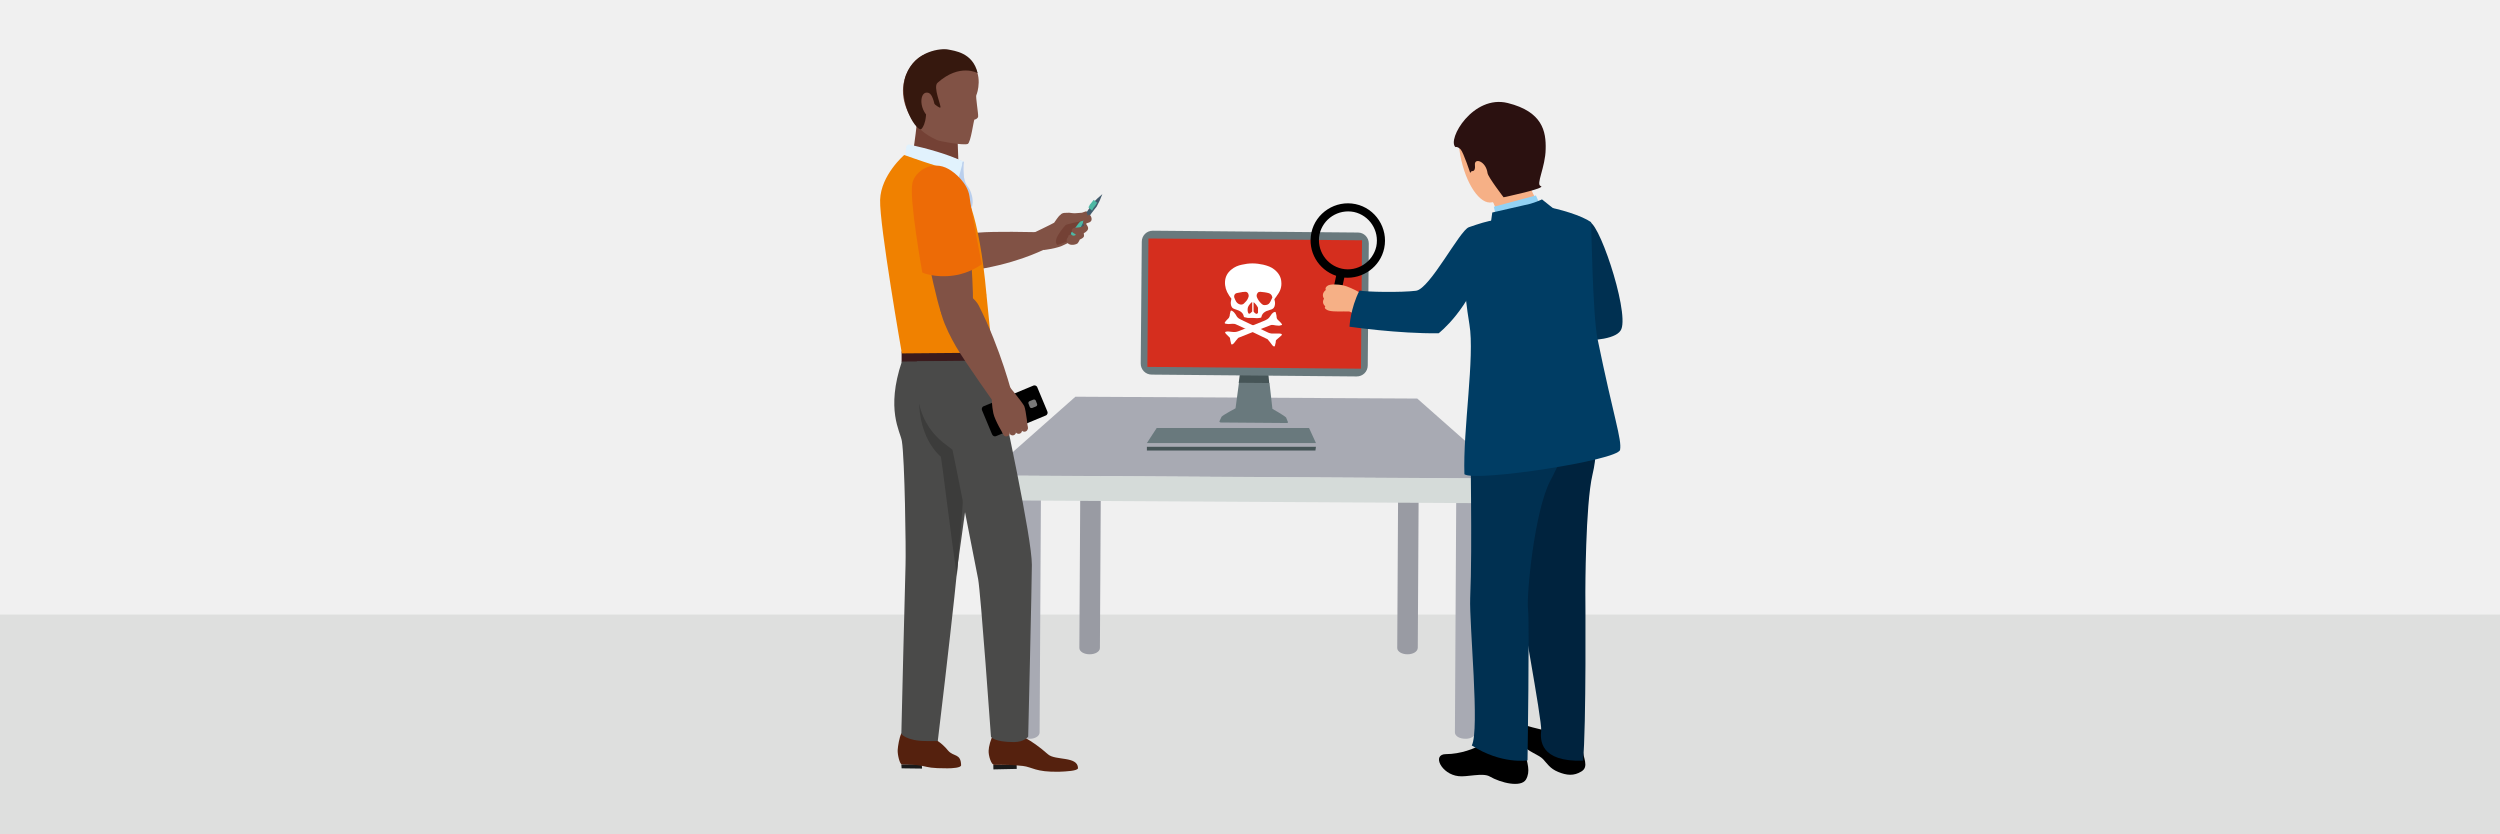
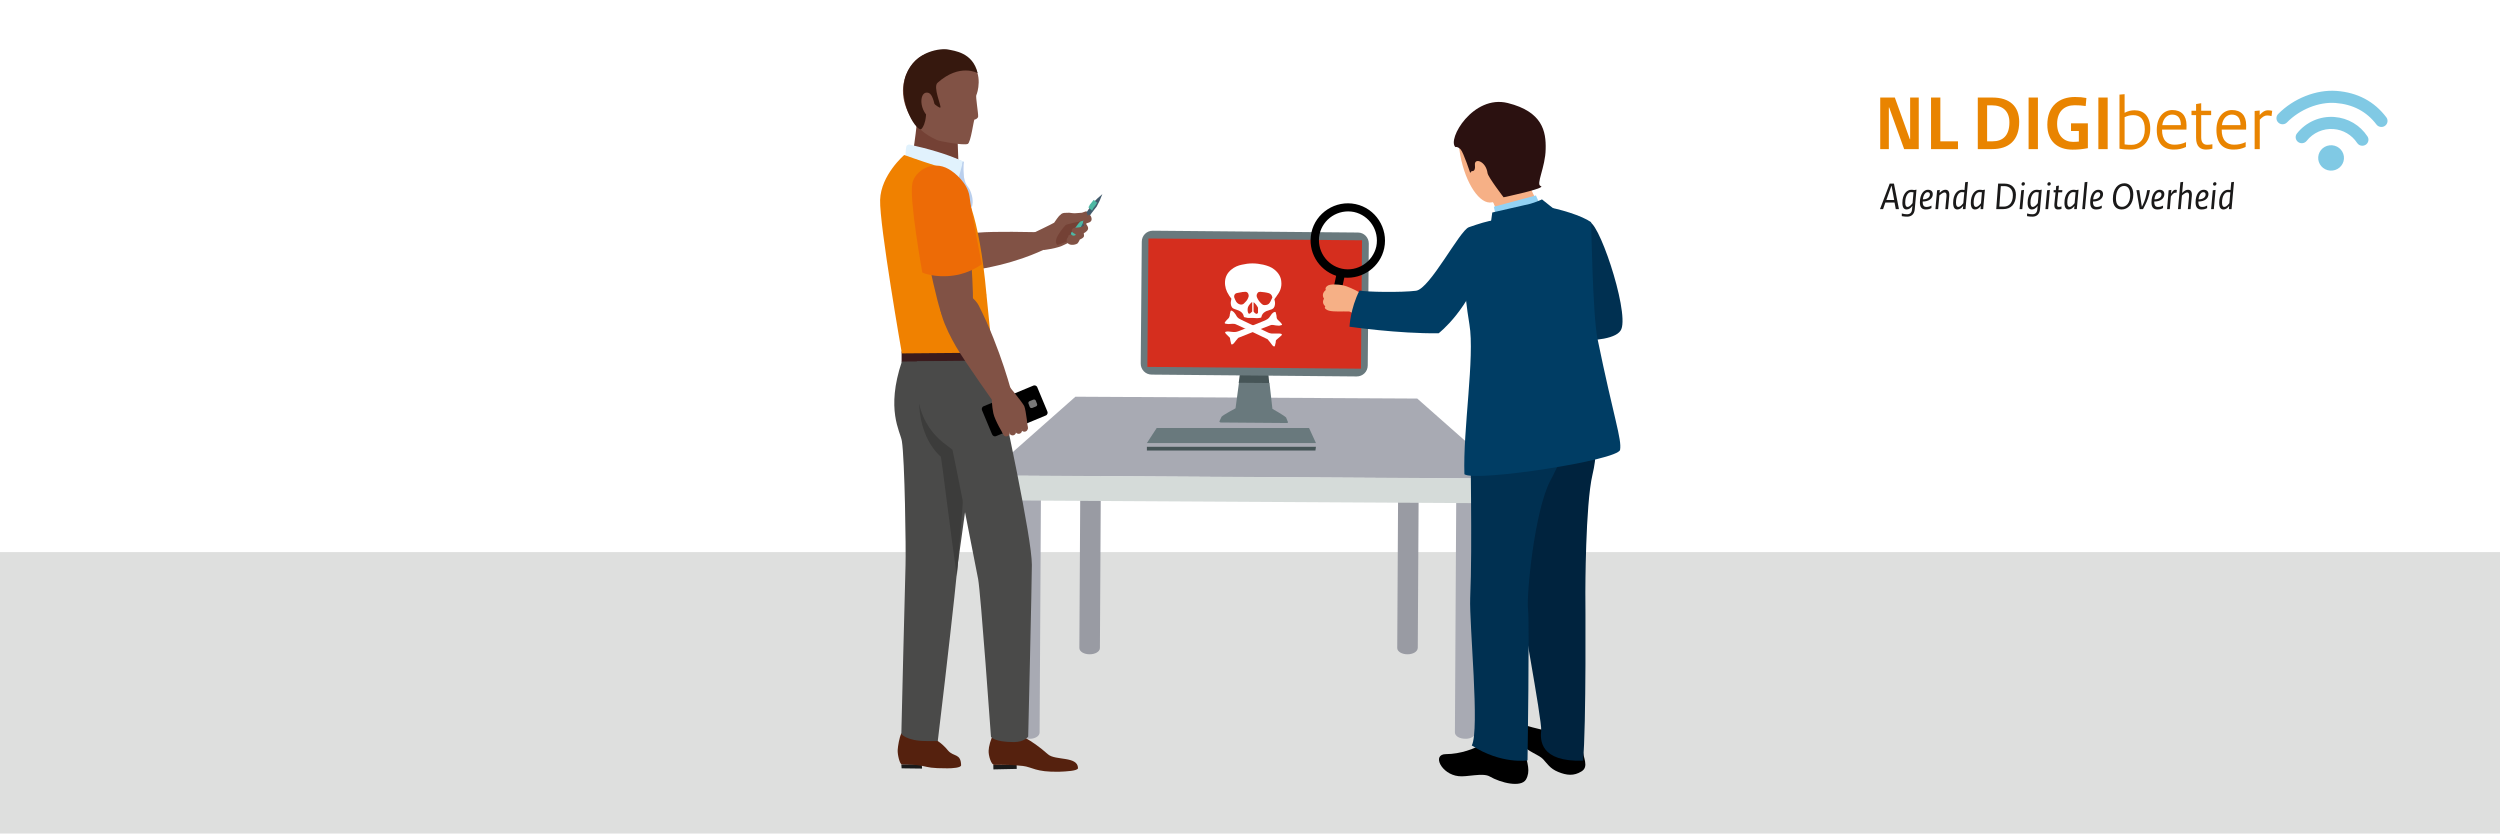
<svg xmlns="http://www.w3.org/2000/svg" height="400" viewBox="0 0 1200 400" width="1200">
  <g fill="none" fill-rule="evenodd">
-     <path d="m0 144h1201v-144h-1201z" fill="#dedfde" transform="translate(0 295)" />
+     <path d="m0 400h1200v-400h-1200z" fill="#fff" />
+     <path d="m0 400h1200v-135h-1200z" fill="#dedfde" />
+     <g>
+       <g fill-rule="nonzero" transform="translate(902 45)">
+         <path d="m11.992 26.568h7.01v-24.747h-4.139v19.994h-.149l-7.197-19.994h-7.01v24.747h4.139v-19.994h.149zm12.902 0h12.939v-3.735h-8.464v-21.012h-4.475zm29.308 0c8.017 0 13.013-4.15 13.013-13.09 0-7.469-4.586-11.657-12.864-11.657h-7.01v24.747zm-2.386-21.012h2.237c5.258 0 8.464 2.792 8.464 8.148 0 6.451-3.207 9.129-8.129 9.129h-2.573zm24.386-3.735h-4.475v24.747h4.475zm15.885 16.07h3.766v5.055c-1.081.113-1.715.151-2.834.151-4.176 0-7.607-2.867-7.607-8.639 0-5.96 3.505-8.941 8.39-8.941 1.939 0 3.319.075 5.332.377l.336-3.848c-1.715-.34-3.281-.49-5.519-.49-7.458 0-13.237 4.263-13.237 13.354 0 7.922 4.922 11.921 12.118 11.921 2.647 0 4.922-.226 7.346-.717v-11.921h-8.091zm17.6-16.07v24.747h-4.475v-24.747z" fill="#e98400" />
+         <path d="m130.117 16.835c0-5.998-3.058-8.903-7.458-8.903-1.753 0-3.169.34-4.847 1.207v-8.941l-2.461.226v25.954c1.976.34 3.542.415 5.332.415 5.519 0 9.434-3.622 9.434-9.959zm-2.61.264c0 5.093-2.834 7.432-6.413 7.432-1.119 0-2.088-.038-3.281-.226v-13.053c1.38-.679 2.685-.981 4.102-.981 3.43 0 5.593 1.999 5.593 6.828zm5.742.302c0 6.564 3.281 9.393 8.166 9.393 2.349 0 3.952-.377 5.854-1.245l.037-2.339c-1.864.868-3.58 1.245-5.63 1.245-3.43 0-5.966-2.226-5.891-7.243h11.708c.037-.754.037-1.434.037-2.037 0-4.829-2.498-7.356-6.824-7.356-4.064 0-7.458 3.282-7.458 9.582zm2.647-2.339c.373-3.207 2.386-5.055 4.698-5.055 2.722 0 4.214 1.584 4.214 5.055zm14.02-4.791h2.2v10.865c0 4.414 2.237 5.659 4.773 5.659 1.081 0 1.939-.113 3.058-.415v-2.15c-.932.189-1.566.264-2.498.264-1.678 0-2.871-1.056-2.871-3.471v-10.751h4.773v-2.113h-4.773v-3.622l-2.461.415v3.207h-2.2zm11.969 7.13c0 6.564 3.281 9.393 8.166 9.393 2.349 0 3.952-.377 5.854-1.245l.037-2.339c-1.864.868-3.58 1.245-5.63 1.245-3.43 0-5.966-2.226-5.891-7.243h11.708c.037-.754.037-1.434.037-2.037 0-4.829-2.498-7.356-6.824-7.356-4.064 0-7.458 3.282-7.458 9.582zm2.647-2.339c.373-3.207 2.386-5.055 4.698-5.055 2.722 0 4.214 1.584 4.214 5.055zm24.125-6.866-.336 2.528c-.82-.226-1.342-.302-2.088-.302-1.193 0-2.163.604-3.542 2.037v14.109h-2.461v-18.296l2.424-.226v2.15c1.417-1.622 2.61-2.263 3.915-2.263.783 0 1.305.075 2.088.264z" fill="#e98400" />
+         <path d="m7.099 43.135h-2.047l-4.648 12.24h1.475l1.088-3.172h4.408l.59 3.172h1.531zm-1.125 1.12 1.236 6.755h-3.762l2.398-6.755zm10.826 1.978c-.387-.093-.812-.149-1.365-.149-2.232 0-4.297 2.202-4.297 6.288 0 2.332.83 3.172 2.029 3.172 1.014 0 1.9-.522 2.73-1.661h.055l-.166 1.623c-.166 1.642-.996 2.332-2.416 2.332-.812 0-1.605-.112-2.508-.373v1.287c.941.187 1.66.243 2.601.243 1.844 0 3.394-1.008 3.615-3.527l.83-9.423zm-.775 6.269c-.885 1.232-1.771 1.829-2.416 1.829-.627 0-1.107-.522-1.107-2.053 0-3.34 1.439-5.075 2.822-5.075.406 0 .83.037 1.162.112zm3.523-.336c0 2.37.996 3.377 2.803 3.377 1.125 0 1.881-.187 2.748-.653v-1.213c-.793.429-1.531.653-2.379.653-1.18 0-1.844-.541-1.844-2.594 2.988 0 4.851-1.437 4.851-3.545 0-1.325-.83-2.108-2.342-2.108-1.881 0-3.836 1.959-3.836 6.083zm4.814-3.806c0 1.306-1.217 2.332-3.394 2.332.258-2.351 1.346-3.452 2.269-3.452.719 0 1.125.373 1.125 1.12zm7.377 7.016h1.309l.59-6.232c.203-2.22-.553-3.06-1.844-3.06-.848 0-1.697.411-2.748 1.474h-.055l.129-1.399-1.309.168-.812 9.05h1.309l.59-6.549c1.125-1.008 1.992-1.455 2.527-1.455.609 0 1.033.466.885 1.978zm10.882-13.08-1.328.168-.332 3.732c-.332-.075-.701-.112-1.162-.112-2.232 0-4.297 2.202-4.297 6.288 0 2.332.83 3.172 2.029 3.172 1.014 0 1.9-.522 2.73-1.661h.055l-.148 1.493h1.273zm-2.232 10.207c-.885 1.232-1.771 1.829-2.416 1.829-.627 0-1.107-.522-1.107-2.053 0-3.34 1.439-5.075 2.822-5.075.406 0 .848.037 1.18.112zm9.259-6.269c-.387-.093-.812-.149-1.365-.149-2.232 0-4.297 2.202-4.297 6.288 0 2.332.83 3.172 2.029 3.172 1.014 0 1.918-.522 2.73-1.661h.055l-.148 1.493h1.273l.83-9.33zm-.775 6.269c-.885 1.232-1.771 1.829-2.416 1.829-.627 0-1.107-.522-1.107-2.053 0-3.34 1.439-5.075 2.822-5.075.406 0 .83.037 1.162.112zm10.697 2.874c3.652 0 6.068-2.351 6.068-6.923 0-3.303-2.158-5.318-5.404-5.318h-3.135l-.904 12.24zm.461-11.046c2.582 0 4.15 1.623 4.15 4.348 0 3.75-1.863 5.504-4.463 5.504h-2.047l.719-9.852zm9.498 1.829-1.328.168-.812 9.05h1.309zm-1.199-2.78c0 .485.295.728.719.728.572 0 .904-.411.904-.914 0-.466-.258-.746-.719-.746-.535 0-.904.355-.904.933zm8.595 2.855c-.387-.093-.812-.149-1.365-.149-2.232 0-4.297 2.202-4.297 6.288 0 2.332.83 3.172 2.029 3.172 1.014 0 1.9-.522 2.73-1.661h.055l-.166 1.623c-.166 1.642-.996 2.332-2.416 2.332-.812 0-1.605-.112-2.508-.373v1.287c.941.187 1.66.243 2.601.243 1.844 0 3.394-1.008 3.615-3.527l.83-9.423zm-.775 6.269c-.885 1.232-1.771 1.829-2.416 1.829-.627 0-1.107-.522-1.107-2.053 0-3.34 1.439-5.075 2.822-5.075.406 0 .83.037 1.162.112zm5.791-6.344-1.328.168-.812 9.05h1.309zm-1.199-2.78c0 .485.295.728.719.728.572 0 .904-.411.904-.914 0-.466-.258-.746-.719-.746-.535 0-.904.355-.904.933zm3.006 3.937h.922l-.553 5.448c-.203 2.015.443 2.78 1.697 2.78.738 0 1.07-.056 1.697-.28v-1.176c-.535.187-.83.243-1.291.243-.609 0-.922-.355-.793-1.661l.535-5.355h1.863l.111-1.064h-1.863l.221-2.164-1.309.205-.184 1.959h-1.051zm10.845-1.082c-.387-.093-.812-.149-1.365-.149-2.232 0-4.297 2.202-4.297 6.288 0 2.332.83 3.172 2.029 3.172 1.014 0 1.918-.522 2.73-1.661h.055l-.148 1.493h1.273l.83-9.33zm-.775 6.269c-.885 1.232-1.771 1.829-2.416 1.829-.627 0-1.107-.522-1.107-2.053 0-3.34 1.439-5.075 2.822-5.075.406 0 .83.037 1.162.112zm6.142-10.207-1.328.168-1.162 12.912h1.309zm1.328 9.871c0 2.37.996 3.377 2.803 3.377 1.125 0 1.881-.187 2.748-.653v-1.213c-.793.429-1.531.653-2.379.653-1.18 0-1.844-.541-1.844-2.594 2.988 0 4.851-1.437 4.851-3.545 0-1.325-.83-2.108-2.342-2.108-1.881 0-3.836 1.959-3.836 6.083zm4.814-3.806c0 1.306-1.217 2.332-3.394 2.332.258-2.351 1.346-3.452 2.269-3.452.719 0 1.125.373 1.125 1.12zm11.656-5.393c-3.154 0-5.57 2.631-5.57 7.52 0 3.433 1.697 5.057 4.224 5.057 2.932 0 5.57-2.556 5.57-7.221 0-3.34-1.734-5.355-4.224-5.355zm-.24 1.287c1.771 0 2.988 1.269 2.988 4.385 0 3.788-1.918 5.635-3.855 5.635-1.789 0-2.988-1.064-2.988-4.068 0-3.881 1.789-5.952 3.855-5.952zm7.525 11.121h1.605l.996-1.903c1.107-2.127 1.881-4.329 2.361-7.221h-1.365c-.461 3.023-1.088 5.019-1.992 6.885l-.498 1.026h-.074l-1.199-7.911h-1.402zm5.662-3.209c0 2.37.996 3.377 2.803 3.377 1.125 0 1.881-.187 2.748-.653v-1.213c-.793.429-1.531.653-2.379.653-1.18 0-1.844-.541-1.844-2.594 2.988 0 4.851-1.437 4.851-3.545 0-1.325-.83-2.108-2.342-2.108-1.881 0-3.836 1.959-3.836 6.083zm4.814-3.806c0 1.306-1.217 2.332-3.394 2.332.258-2.351 1.346-3.452 2.269-3.452.719 0 1.125.373 1.125 1.12zm7.377-2.146c-.184-.093-.387-.131-.609-.131-.738 0-1.273.299-2.121 1.791h-.074l.166-1.717-1.309.168-.756 9.05h1.309l.516-6.064c.682-1.157 1.494-1.829 2.176-1.829.221 0 .332 0 .535.037zm5.275 9.162h1.309l.59-6.232c.203-2.22-.553-3.06-1.844-3.06-.848 0-1.697.429-2.748 1.474h-.055l.498-5.262-1.328.168-1.162 12.912h1.309l.59-6.549c1.107-.989 1.973-1.455 2.545-1.455.609 0 .996.466.867 1.978zm3.707-3.209c0 2.37.996 3.377 2.803 3.377 1.125 0 1.881-.187 2.748-.653v-1.213c-.793.429-1.531.653-2.379.653-1.18 0-1.844-.541-1.844-2.594 2.988 0 4.851-1.437 4.851-3.545 0-1.325-.83-2.108-2.342-2.108-1.881 0-3.836 1.959-3.836 6.083zm4.814-3.806c0 1.306-1.217 2.332-3.394 2.332.258-2.351 1.346-3.452 2.269-3.452.719 0 1.125.373 1.125 1.12zm4.777-2.202-1.328.168-.812 9.05h1.309zm-1.199-2.78c0 .485.295.728.719.728.572 0 .904-.411.904-.914 0-.466-.258-.746-.719-.746-.535 0-.904.355-.904.933zm10.052-1.082-1.328.168-.332 3.732c-.332-.075-.701-.112-1.162-.112-2.232 0-4.297 2.202-4.297 6.288 0 2.332.83 3.172 2.029 3.172 1.014 0 1.9-.522 2.73-1.661h.055l-.148 1.493h1.273zm-2.232 10.207c-.885 1.232-1.771 1.829-2.416 1.829-.627 0-1.107-.522-1.107-2.053 0-3.34 1.439-5.075 2.822-5.075.406 0 .848.037 1.18.112z" fill="#1a1919" />
+       </g>
+       <g fill="#80c9e4" transform="translate(1092 43)">
+         <path d="m27.392 26.73c-3.408-.256-6.382 2.259-6.644 5.618-.257 3.357 2.295 6.286 5.702 6.542 3.408.258 6.382-2.258 6.642-5.618.259-3.358-2.292-6.286-5.701-6.542" />
+         <path d="m28.531 13.155c-6.932-.523-13.664 2.43-17.991 7.898-1 1.262-.773 3.088.511 4.075 1.283.987 3.135.76 4.136-.502 3.109-3.93 7.925-6.048 12.898-5.678 4.646.349 8.782 2.787 11.356 6.693.565.858 1.509 1.323 2.475 1.323.552 0 1.106-.15 1.601-.467 1.367-.874 1.755-2.672.867-4.018-3.58-5.438-9.358-8.837-15.853-9.323" />
+         <path d="m29.5.633c-9.688-.728-20.674 3.629-27.987 11.094-1.127 1.154-1.097 2.994.076 4.106 1.17 1.114 3.038 1.082 4.165-.072 6.144-6.272 15.285-9.93 23.297-9.336 8.316.624 14.928 4.106 19.653 10.349.578.765 1.466 1.17 2.367 1.17.613 0 1.228-.187 1.757-.576 1.305-.958 1.577-2.778.603-4.064-5.788-7.65-13.839-11.912-23.931-12.67" />
+       </g>
+     </g>
    <path d="m381 19h440v363h-440z" opacity=".011" stroke="#fefefe" />
    <g fill-rule="nonzero" transform="translate(421.5738 23.50372)">
      <g transform="translate(51.39344 86.47146)">
        <path d="m54.989 201.054.632-112.145-9.86-.126-.632 112.272c0 1.768 2.275 3.031 4.93 3.031s4.93-1.263 4.93-3.031z" fill="#999ba3" />
        <path d="m207.566 201.054.632-112.145-9.86-.126-.632 112.272c0 1.768 2.275 3.031 4.93 3.031 2.655 0 4.804-1.263 4.93-3.031z" fill="#999ba3" />
        <g fill="#a8aab3">
          <path d="m43.232 80.447-42.853 37.887 250.546 1.515-43.612-38.518z" />
          <path d="m26.041 241.593.632-112.145-9.86-.126-.632 112.272c0 1.768 2.275 3.031 4.93 3.031 2.655.126 4.93-1.263 4.93-3.031z" />
          <path d="m235.25 241.593.632-112.145-9.86-.126-.632 112.272c0 1.768 2.275 3.031 4.93 3.031 2.655.126 4.93-1.263 4.93-3.031z" />
        </g>
        <path d="m.506 118.207v6.441c0 3.031 2.402 5.557 5.436 5.557l239.548 1.389c3.034 0 5.562-2.4 5.562-5.43v-6.441z" fill="#d5dbd9" />
        <g transform="translate(74.58234)">
          <path d="m61.309 70.091-6.953-1.389-6.826 1.263-.506 3.915 14.664.126z" fill="#465557" />
          <path d="m70.537 92.318-.758-1.894c-1.011-1.01-6.573-4.168-6.573-4.168l-1.391-12.376-14.664-.126-1.643 12.25s-5.688 3.031-6.7 4.041l-.885 1.894c-.379.379 0 .884.506.884l15.801.126 15.801.126c.506.126.885-.379.506-.758" fill="#69797d" />
          <path d="m104.289 1.642-98.474-.884c-2.907 0-5.309 2.273-5.309 5.304l-.506 58.472c0 2.905 2.275 5.304 5.309 5.304l98.348.884c2.907 0 5.309-2.273 5.309-5.304l.506-58.472c0-2.905-2.275-5.304-5.183-5.304" fill="#69797d" />
          <path d="m23.889-15.512 61.632 0.0.001 102.523-61.632-0z" fill="#d52e1e" transform="matrix(.00842529 -.9999645 .9999645 .00842529 18.49601 90.15181)" />
        </g>
      </g>
      <g>
        <path d="m55.482 150.413h-44.285v-5.291h43.404z" fill="#3b1b1d" />
        <g transform="translate(7.548608 149.5247)">
          <g transform="translate(45.29165 179.0416)">
            <path d="m2.395 14.979 11.197-0-0 2.142-11.197 0z" fill="#1a1a1a" transform="matrix(.9997655 -.02165406 .02165406 .9997655 -.345658 .176859)" />
            <path d="m2.516.351c-1.384 2.142-2.39 6.173-2.39 7.936-.126 2.268 1.258 6.929 2.768 6.803 4.278-.126 9.31 0 13.713.504 4.403.504 6.039 3.023 17.362 2.771 3.271-.126 9.058-.378 9.058-1.764-.126-5.795-10.82-3.527-14.342-6.551-8.807-7.81-14.594-9.574-14.594-9.574s-11.323-.63-11.575-.126z" fill="#55210e" />
          </g>
          <g transform="translate(1.258101 178.8826)">
            <path d="m12.204 17.012-9.813-.126-.126-1.89 9.813-.126z" fill="#1a1a1a" />
            <path d="m2.265.132c-1.006 2.016-1.636 6.047-1.761 7.936-.126 2.268 1.006 6.929 2.013 6.929 3.145 0 6.794.126 9.939.756 3.145.63 3.774 1.134 11.952 1.134 2.39 0 6.542-.252 6.542-1.512-.126-5.795-3.648-3.905-6.291-7.055-6.416-7.936-14.217-7.684-14.217-7.684s-8.052-.882-8.178-.504z" fill="#55210e" />
          </g>
          <path d="m22.394 4.037c-.252 1.764-.252 3.527 0 5.417-1.006-.126-2.013 0-2.894.378-.252-2.016-.252-4.031-.126-6.047" fill="#2a2d41" />
          <path d="m37.114.258c5.536 28.344-6.039 89.315-7.045 102.669-.503 6.173-5.41 49.508-7.549 67.018-.503 4.535-1.51 12.723-1.51 12.723s-.377 0-5.536 0c-9.436 0-11.952-3.401-11.952-3.401s1.761-74.073 2.013-81.001c.252-7.306-.377-51.019-1.761-59.586-.755-4.661-7.8-14.991 0-38.17z" fill="#4a4a49" />
          <path d="m13.587 3.785 20.13-2.645c3.648 30.486-2.642 89.441-3.523 101.787v.756c-2.642-17.762-7.297-55.932-7.674-57.444-3.774-3.275-14.594-15.369-8.933-42.453z" fill="#3c3c3b" />
          <path d="m11.071.384c-3.397 31.493 13.336 39.178 16.984 42.453.503 1.89 11.071 55.302 12.329 62.105 1.258 6.803 6.165 75.71 6.165 75.71s1.51 2.519 10.945 2.519c5.158 0 6.92-2.645 6.92-2.645s1.761-74.702 1.761-82.387c0-13.101-12.833-71.805-18.368-98.133z" fill="#4a4a49" />
        </g>
        <path d="m15.6 53.161c1.384-1.008 3.648-24.313 3.648-24.313l18.62 7.936s.629 20.282.755 21.793z" fill="#744135" />
        <path d="m44.537 6.551c-5.158-4.787-20.381-9.322-28.056.63-7.674 9.952-4.403 20.03-.503 26.203 3.145 4.787 6.165 7.558 12.204 10.33 1.258.63 12.455 2.645 14.72 1.89 1.51-.504 2.894-11.716 3.271-11.716.503 0 1.761-.63 1.761-1.512.126-1.386-1.258-9.448-.881-10.204.503-.882 3.397-10.078-2.516-15.621z" fill="#815245" />
        <path d="m47.682 11.59s-8.555-4.913-19.249 4.661c-2.265 2.016 1.887 11.086 1.384 11.842-.629.882-8.429-6.677-8.052-5.543 3.019 10.33-.503 15.999-1.384 15.999-2.894.126-11.449-14.487-7.045-26.203 4.529-11.716 17.11-12.723 20.13-12.093 2.894.63 11.952 1.386 14.217 11.338z" fill="#36180e" />
        <path d="m26.546 24.817c1.006 3.275 1.384 7.684-.377 8.188-1.761.504-4.026-1.764-5.032-5.039s-.252-6.425 1.51-6.929c1.761-.378 2.894.504 3.9 3.779z" fill="#815245" />
        <path d="m87.815 89.945s3.648-1.512 5.158-3.401c1.51-1.89.881-2.393 1.384-3.023s2.642-1.386 2.642-1.386 5.41-.504 2.894-4.283l-2.139.756s-.503 0-1.636.126c-1.132.126-2.139.252-4.403-.126-1.636.126-3.271-.252-4.278 1.008-1.006.63-2.516 3.149-3.019 3.779-1.006.63-9.939 4.913-9.939 4.913l4.907 8.188s6.542-.63 10.191-2.645c3.648-1.512 6.668-4.661 7.674-7.055 1.006-2.393.755-4.661.755-4.661s-3.9 6.677-6.416 8.062c-2.516 1.89-3.774-.252-3.774-.252z" fill="#815245" />
        <path d="m86.054 94.102 6.291-2.268 6.039-5.669.881-2.393-.252-2.897-7.926 2.393c.629-.63-8.555 8.314-5.032 10.834z" fill="#744135" />
        <path d="m91.212 91.331 1.132 1.008c.503 0 2.013-1.89 5.032-6.173.503-.63 1.006-1.26 1.51-1.89 1.51-2.393 2.894-4.913 4.907-7.306l1.006-1.26c1.006-1.764 1.887-3.653 2.768-6.047-1.51 1.26-3.019 2.519-4.529 4.409l-1.006 1.26c-1.51 2.393-3.397 4.913-4.907 7.306-.503.63-1.006 1.26-1.51 1.89-3.523 3.905-3.9 5.543-4.403 6.803z" fill="#425b6c" />
        <path d="m104.171 75.206c.503-.63.503-1.134 1.006-1.26l-1.761-1.512c-.503.63-.503.63-1.006 1.26l-1.006 1.26c0 .63-.503.63-.503 1.134l1.761 1.512c0-.63.503-.63.503-1.134z" fill="#4db8a4" />
        <g fill="#4db8a4" transform="translate(91.8414 81.49894)">
          <path d="m1.761 5.045c0 .63.126 1.134.629 1.638.629.504 1.132.504 1.636-.126-.503.63-1.006 1.26-1.006 1.764-.503 0-.503 0-1.006.63-.503 0-.503 0-1.132.126 0 0 0-.63-.126-1.134 0-.63 0-.63-.126-1.134.126 0 .629-.63 1.132-1.764z" />
          <ellipse cx="3.827" cy="4.542" rx="5.037" ry="1" transform="matrix(.558387 -.8295806 .8295806 .558387 -2.07763 5.180594)" />
        </g>
        <g fill="#815245" transform="translate(89.3252 78.10368)">
          <path d="m1.887 12.093s-1.51 1.26-.377 2.897c1.258 1.638 4.403.756 4.907.126.503-.63 1.006-1.764 1.006-1.764s2.139-.756 2.013-1.89-.126-1.134-.126-1.134 1.636-.756 2.013-1.89-.755-2.268-.755-2.268v-.63s2.642-.252 2.516-2.016c-.126-1.764-1.258-2.142-1.258-2.142s-4.152 3.275-2.39 4.787v.63s-1.006.63-2.642.756c-1.636.126-1.636.126-2.139.252-.503 0-2.013 1.386-.377 2.393 1.761 1.008 1.132 1.008 1.132 1.008s-1.006.63-1.636.126c-.629-.504-1.132-.504-1.636.126-.377-.504-.252.63-.252.63z" />
          <path d="m10.694.378-2.139.756s-.503 0-1.636.126c-.503 0-1.636.126-2.139.252l-4.403 5.039c.503-.63 7.297-1.89 7.297-1.89s5.032-.504 3.019-4.283z" />
        </g>
        <path d="m45.04 75.458s.881-2.519-.503-6.425c-1.384-3.905-2.39-2.519-3.397-7.432-.503-5.417 0-7.432 0-7.432l-10.82-3.905-22.017 14.613s-.755 20.408 1.636 29.856c2.39 8.944 9.562 18.266 9.562 18.266z" fill="#bacfed" />
        <path d="m41.14 54.169s-1.006-.504-.881 1.512c-.503 2.016-2.265 7.936-2.265 8.944s.503 1.008.503 1.008-9.939-6.425-14.594-7.81c-4.781-1.89-10.82-6.425-10.82-6.425s0-3.023.377-4.535c0-.504.881-1.008 1.384-1.008 8.933 2.016 17.865 4.409 26.294 8.314z" fill="#e1f2fd" />
        <path d="m40.762 67.522s-8.429-3.401-15.097-2.897c-6.542.504-14.468 8.566-15.349 19.022-.881 10.456 5.284 20.786 22.772 25.699 16.984 4.787 18.872 8.818 18.872 8.818l2.768 27.588-43.404.378s-10.82-61.727-10.442-73.695c.377-11.967 11.575-21.541 11.575-21.541s8.052 2.897 14.091 4.787c6.165 2.016 12.833 9.448 14.217 11.842z" fill="#f08100" />
        <path d="m25.414 98.637c-4.278-7.432 13.462-9.7 22.268-10.456 8.429-.756 26.294-.252 28.181-.252.126 0 .126 0 .126.126l3.774 8.062v.126c-1.761.63-14.217 7.306-36.988 10.33-2.265.378-12.958-.378-17.362-7.936z" fill="#815245" />
        <path d="m40.762 67.522s7.549 9.448 11.197 50.641l-11.071 3.275s-27.301-17.006-27.804-17.006c-.503 0-6.416-20.66-6.416-20.66s4.781-15.117 4.152-18.014c-.755-2.897 9.687-7.558 9.687-7.558s12.958 4.157 12.455 3.527c-.503-.63 7.8 5.795 7.8 5.795z" fill="#f08100" />
        <g transform="translate(18.87152 61.7271)">
          <g transform="translate(30.19443 99.5192)">
            <path d="m25.791 13.353c-.629.252-1.51 0-1.761-.756-.252-.63 0-1.512.755-1.764.629-.252 1.51 0 1.761.756.252.756-.126 1.512-.755 1.764z" fill="#936037" />
            <path d="m5.536 23.683-4.781-11.464c-.377-.756 0-1.764.881-2.016l23.652-9.826c.755-.378 1.761 0 2.013.882l4.781 11.464c.377.756 0 1.764-.881 2.016l-23.652 9.826c-.755.378-1.636 0-2.013-.882z" fill="#000" />
            <path d="m23.652 10.582-.629-1.638c-.126-.378 0-.882.503-1.134l1.887-.756c.377-.126.881 0 1.132.504l.629 1.638c.126.378 0 .882-.503 1.134l-1.887.756c-.503.126-1.006-.126-1.132-.504z" fill="#797979" />
          </g>
          <g fill="#815245">
            <path d="m10.945.252c-7.8-.378-10.442 5.795-10.316 13.227.126 7.432 9.436 51.271 11.323 52.783s13.084.504 14.342-2.645c1.258-3.275-1.636-42.579-2.894-48.626-1.006-6.047-3.271-14.235-12.455-14.739z" />
            <path d="m13.965 54.799c-7.8 3.149.126 18.77 4.403 26.203 4.278 7.432 18.872 27.84 18.872 27.84l8.303-4.157s-5.536-22.297-16.23-43.335c-1.006-2.142-7.423-9.826-15.349-6.551z" />
            <g transform="translate(35.22684 98.25947)">
              <g transform="translate(3.546648 13.63215)">
                <path d="m4.254 12.318c.881-.252 1.384-1.134 1.132-2.016l-2.013-6.803c-.252-.882-1.132-1.386-2.013-1.134-.881.252-1.384 1.134-1.132 2.016l2.013 6.803c.252.882 1.132 1.386 2.013 1.134z" />
                <path d="m7.273 11.815c.881-.252 1.384-1.134 1.132-2.016l-2.013-6.803c-.252-.882-1.132-1.386-2.013-1.134-.881.252-1.384 1.134-1.132 2.016l2.013 6.803c.252.882 1.132 1.386 2.013 1.134z" />
                <path d="m10.167 11.059c.881-.252 1.384-1.134 1.132-2.016l-2.013-6.803c-.252-.882-1.132-1.386-2.013-1.134-.881.252-1.384 1.134-1.132 2.016l2.013 6.803c.252.882 1.132 1.386 2.013 1.134z" />
                <path d="m12.934 10.051c.881-.252 1.384-1.134 1.132-2.016l-2.013-6.803c-.252-.882-1.132-1.386-2.013-1.134-.881.252-1.384 1.134-1.132 2.016l2.013 6.803c.252.882 1.132 1.386 2.013 1.134z" />
              </g>
              <path d="m7.549.504s7.423 8.944 8.429 10.96c.881 2.142 1.761 10.96 1.761 10.96s-3.523-1.764-5.41-.882c-1.887.882-6.416 3.401-6.416 3.401s-4.026-6.551-4.781-10.078c-.755-3.527-.755-7.18-.755-7.18z" />
            </g>
          </g>
        </g>
        <path d="m33.843 57.696c2.894 1.638 9.058 6.677 9.939 13.101 1.132 9.07 5.913 32.501 5.913 32.501s-5.41 4.283-13.336 5.417c-9.184 1.386-15.223-1.386-15.223-1.386s-6.416-35.525-4.781-42.831c1.132-5.795 9.436-11.464 17.488-6.803z" fill="#ed6b06" />
      </g>
      <g transform="translate(207.377 25.22084)">
        <path d="m35.472 70.418c2.019-9.577-4.165-19.155-13.757-21.171-9.592-2.016-19.184 4.159-21.203 13.736-1.893 8.947 3.281 17.768 11.864 20.667v.126l-2.777 13.106c-.252 1.008.505 2.142 1.514 2.394s2.146-.504 2.398-1.512l2.777-13.106v-.126c8.961.756 17.29-5.167 19.184-14.114zm-20.319 9.829c-7.446-1.638-12.242-8.947-10.728-16.508 1.641-7.435 8.961-12.224 16.533-10.711 7.446 1.638 12.242 8.947 10.728 16.508-1.641 7.435-9.087 12.35-16.533 10.711z" fill="#000" />
        <path d="m133.283 58.068c4.165-3.907 19.688 41.838 16.028 51.163-3.66 9.325-43.542 4.285-49.095 4.033-5.679-.252 16.912-13.988 16.912-13.988l-6.689-10.585 17.669-7.813c-.126.126 4.165-21.801 5.175-22.809z" fill="#003051" />
        <path d="m130.633 310.607c.252 4.285 3.281 8.695-.505 10.964-3.66 2.268-7.068 1.89-11.106.252-4.039-1.638-5.301-4.033-7.32-6.175-2.019-2.142-7.951-3.907-9.592-6.805-1.641-2.898-2.272-10.585 1.01-9.451 3.281 1.134 12.999 3.276 12.999 3.276z" fill="#000" />
        <path d="m132.147 143.76c2.524 7.687 7.446 18.02 3.281 35.411-3.408 14.492-3.408 56.33-3.408 56.33s.505 65.655-1.136 80.903c-20.698.63-20.572-9.955-20.067-14.492.505-4.537-10.728-64.395-10.854-67.797-.252-3.402 5.427-58.22 8.33-68.301 2.777-9.955 23.853-22.053 23.853-22.053z" fill="#00233e" />
        <path d="m102.741 311.237c1.514 6.679 3.029 10.207.757 14.24-2.398 3.907-11.99 1.638-17.417-1.512-3.281-1.89-10.98.378-14.893-.126-8.33-.882-12.999-10.585-6.058-10.585 6.815 0 14.009-2.646 17.417-4.915 3.281-2.394 20.193 2.898 20.193 2.898z" fill="#000" />
        <g fill="#f6b086" transform="translate(71.06294 7.786921)">
          <path d="m29.28 17.012c-.252 3.907 4.922 16.382 7.699 21.675 2.65 5.293 8.203 12.476 8.203 12.476l-24.863 11.846s.126-23.061-6.689-25.708c-4.165-1.638 15.65-20.289 15.65-20.289z" />
          <path d="m13.126 36.167c-1.01-.756.126-3.024 1.767-5.293l2.777-2.016 9.97 24.699-4.67 4.285-3.281-3.781c0-.126.252-12.98-6.563-17.894z" />
          <path d="m.505 15.5c2.019 14.114 8.708 25.077 14.514 25.203 5.806.126 17.669-9.451 17.921-20.541.252-11.09-7.194-21.045-18.048-19.659-11.864 1.512-15.902 3.907-14.388 14.996z" />
        </g>
        <path d="m69.675 21.901c-4.165-3.655 8.456-25.329 25.115-21.171 16.659 4.159 18.426 13.61 18.174 22.179-.126 8.569-4.796 17.012-2.398 17.642 3.281 1.008-17.795 5.419-17.795 5.419s-7.446-9.703-7.699-11.594c-.757-5.797-6.437-7.561-6.058-3.907.379 3.528-1.514 2.898-1.514 2.898l-.757.882s-3.155-9.577-4.543-11.216c-1.641-1.638-2.524-1.134-2.524-1.134z" fill="#2b1110" />
        <path d="m110.061 49.121-1.767-4.033-20.193 5.419 1.01 4.915z" fill="#92d2f4" />
        <path d="m111.197 46.978 5.679 4.537s-17.038 8.065-22.339 7.939c-5.301-.126-7.825-1.638-7.825-1.638l.631-4.537s10.854-2.52 15.397-3.528c4.417-.756 8.456-2.772 8.456-2.772z" fill="#003d64" />
        <path d="m23.987 91.84c-2.777-1.638-6.437-3.276-8.456-3.655-2.019-.378-6.184-.756-7.446.378-1.262 1.008-.631 1.89-.631 1.89s-2.524 1.764-.883 4.159c-1.388 2.268.631 3.655.631 3.655-.883 1.134.883 1.89 1.767 2.142 2.524.63 6.437.252 9.592.378 1.262 0 8.961 5.923 10.475 6.805 1.514.756 6.437-12.602 6.437-12.602z" fill="#f6b086" />
        <path d="m76.995 150.06c-.379 16.76.883 62.883-.252 88.212-.505 12.476 4.67 63.513.757 70.822 14.261 9.199 26.756 7.183 26.756 7.183s1.01-66.285.252-72.46c-.883-6.175 3.029-47.383 10.728-61.875 7.699-14.366 13.757-33.017 6.437-35.411-7.572-2.142-44.678 3.528-44.678 3.528z" fill="#003051" />
        <g fill="#003d64">
          <path d="m111.197 50.129c8.582 1.386 19.184 4.663 23.601 7.813 0 0 .757 44.61 3.029 55.826 7.951 38.687 11.737 48.265 10.854 53.431-.883 5.041-69.288 15.5-74.715 11.72-.757-21.297 5.048-56.33 2.398-71.956-2.65-15.626-3.786-36.797-3.786-36.797s-1.767-3.907 5.553-8.569c6.31-4.159 13.126-5.545 13.126-5.545z" />
          <path d="m83.305 76.592c-6.563 23.061-21.708 34.655-21.708 34.655-19.31.252-42.784-3.15-42.784-3.15s.379-8.695 4.796-17.39c3.029.756 20.319 1.008 27.135.126 6.689-.882 20.95-28.984 25.368-30.496 9.466-3.276 17.29-5.671 17.921-.126-.252 0-4.922 3.781-10.728 16.382z" />
        </g>
      </g>
      <g fill="#fff" transform="translate(165.9016 102.6849)">
        <path d="m27.818 29.356c-.133-.123-.266-.368-.399-.491-.399-.491-.932-.983-1.464-1.474-.399-.368-.665-.86-.665-1.474 0-.737-.266-1.474-.399-2.088-.133-.368-.266-.368-.665-.246-.133.123-.399.123-.532.246-.532.368-.932.86-1.198 1.351-.266.368-.532.737-.799 1.105-.532.614-1.198.983-1.996 1.351-2.263.983-10.648 4.299-12.378 5.036-.932.368-1.863.614-2.928.491-.799-.123-1.597-.123-2.263-.246-.399 0-.799 0-1.198.123s-.399.368-.266.614c.133.123.266.246.266.368.665.614 1.198 1.228 1.863 1.842.133.123.133.246.133.368 0 .246.133.614.133.86.133.614.266 1.105.399 1.72.133.368.399.491.665.246.266-.123.399-.246.665-.491.665-.86 1.331-1.72 1.996-2.457.133-.123.266-.246.399-.246 1.996-.86 12.378-4.913 15.04-5.896.532-.246 1.198-.246 1.73-.123.665.123 1.198.246 1.863.246.665.123 1.198 0 1.863-.246.266 0 .266-.246.133-.491z" />
        <path d="m.532 28.496c.133-.123.266-.246.266-.491.399-.491.932-.86 1.331-1.351.399-.368.532-.86.665-1.351 0-.737.266-1.351.399-2.088.133-.368.266-.368.665-.246.133.123.399.246.532.368.532.368.799.86 1.198 1.351.266.368.399.737.665 1.105.532.737 1.198 1.105 1.996 1.474 2.263 1.105 10.648 5.036 12.378 5.896.932.491 1.996.86 3.061.737h2.396c.399 0 .932 0 1.331.123s.532.368.266.737c-.133.123-.266.246-.399.368-.665.614-1.331 1.105-1.996 1.72-.133.123-.133.246-.266.246-.133.246-.133.614-.133.983-.133.614-.266 1.105-.399 1.72-.133.368-.399.368-.665.246s-.399-.368-.665-.614c-.665-.86-1.331-1.842-2.13-2.702-.133-.123-.266-.246-.399-.246-2.13-1.105-12.378-5.896-14.907-7.001-.532-.246-1.065-.246-1.73-.246-.532 0-1.198.123-1.73.123-.532 0-1.198-.123-1.73-.246-.133-.123-.266-.368 0-.614z" />
        <path d="m27.552 9.089c-.133-2.334-1.331-4.299-3.327-5.896-1.464-1.228-3.327-1.842-5.324-2.334-1.73-.368-3.461-.614-5.191-.614-1.73 0-3.461.246-5.058.614-1.863.368-3.594 1.105-5.058 2.334-1.863 1.474-2.928 3.439-3.061 5.773-.133 2.334.532 4.545 1.863 6.51 0 .123.133.123.133.246l1.065 1.474c-.133.86-.399 1.72-.266 2.579.133 1.228.665 2.088 1.996 2.457.133 0 .266.123.399.123.399.123.932.368 1.331.491 1.065.491 1.863 1.105 2.263 2.088.133.246.133.614.266.86 0 .123.133.246.133.246.532.123 1.198.246 1.73.368h2.263c.799 0 1.597.123 2.263.123.665 0 1.198-.123 1.863-.246 0 0 .133-.123.133-.246.133-.246.133-.614.266-.86.399-.983 1.198-1.597 2.263-2.088.399-.123.932-.246 1.464-.491.133 0 .266-.123.399-.123 1.464-.368 1.996-1.228 2.13-2.457.133-.86 0-1.72-.266-2.579l1.065-1.474c.133-.123.133-.123.133-.246 1.597-1.965 2.396-4.176 2.13-6.633zm-17.968 10.44c-.532.491-1.331.614-1.996.368-.799-.246-1.331-.737-1.73-1.351-.399-.614-.665-1.351-.932-2.088-.133-.86.266-1.72 1.198-1.965.665-.123 1.331-.246 1.996-.368.133 0 .399 0 .532-.123.532 0 1.065-.123 1.597-.123 1.065 0 1.464.737 1.597 1.474.133.491 0 1.105-.266 1.597-.399.983-1.198 1.842-1.996 2.579zm3.993 3.685c0 .123 0 .246-.133.246-.266.246-.532.491-.799.737-.133.123-.266.123-.266.123-.266.123-.532.123-.665-.246-.133-.246-.266-.491-.266-.737-.133-.86-.133-1.842.399-2.702.399-.614.799-1.105 1.331-1.597.133-.123.266-.123.399-.246v.614zm2.795.614c0 .246-.266.491-.532.614-.133 0-.266 0-.399 0-.532-.246-.932-.614-1.198-1.105v-.123c0-1.351 0-2.702 0-4.053 0-.123 0-.123 0-.246.133.123.266.123.399.246.665.614 1.198 1.351 1.597 2.088.133.123.133.368.133.614zm6.788-7.001c-.399.737-.665 1.597-1.198 2.334-.532.86-1.464 1.105-2.529 1.105-.399 0-.799-.123-1.198-.491-1.065-.983-1.863-1.965-2.396-3.316-.266-.737-.133-1.474.399-2.088.266-.368.665-.491 1.198-.491 1.331.123 2.662.246 3.993.614.932.246 1.597.983 1.73 1.72.133.246.133.491 0 .614z" />
      </g>
      <path d="m210.082 189.156h-81.148l4.699-7.206h73.147z" fill="#69797d" />
      <path d="m210.082 190.958h-81.148v1.801h80.894z" fill="#465557" />
    </g>
  </g>
</svg>
